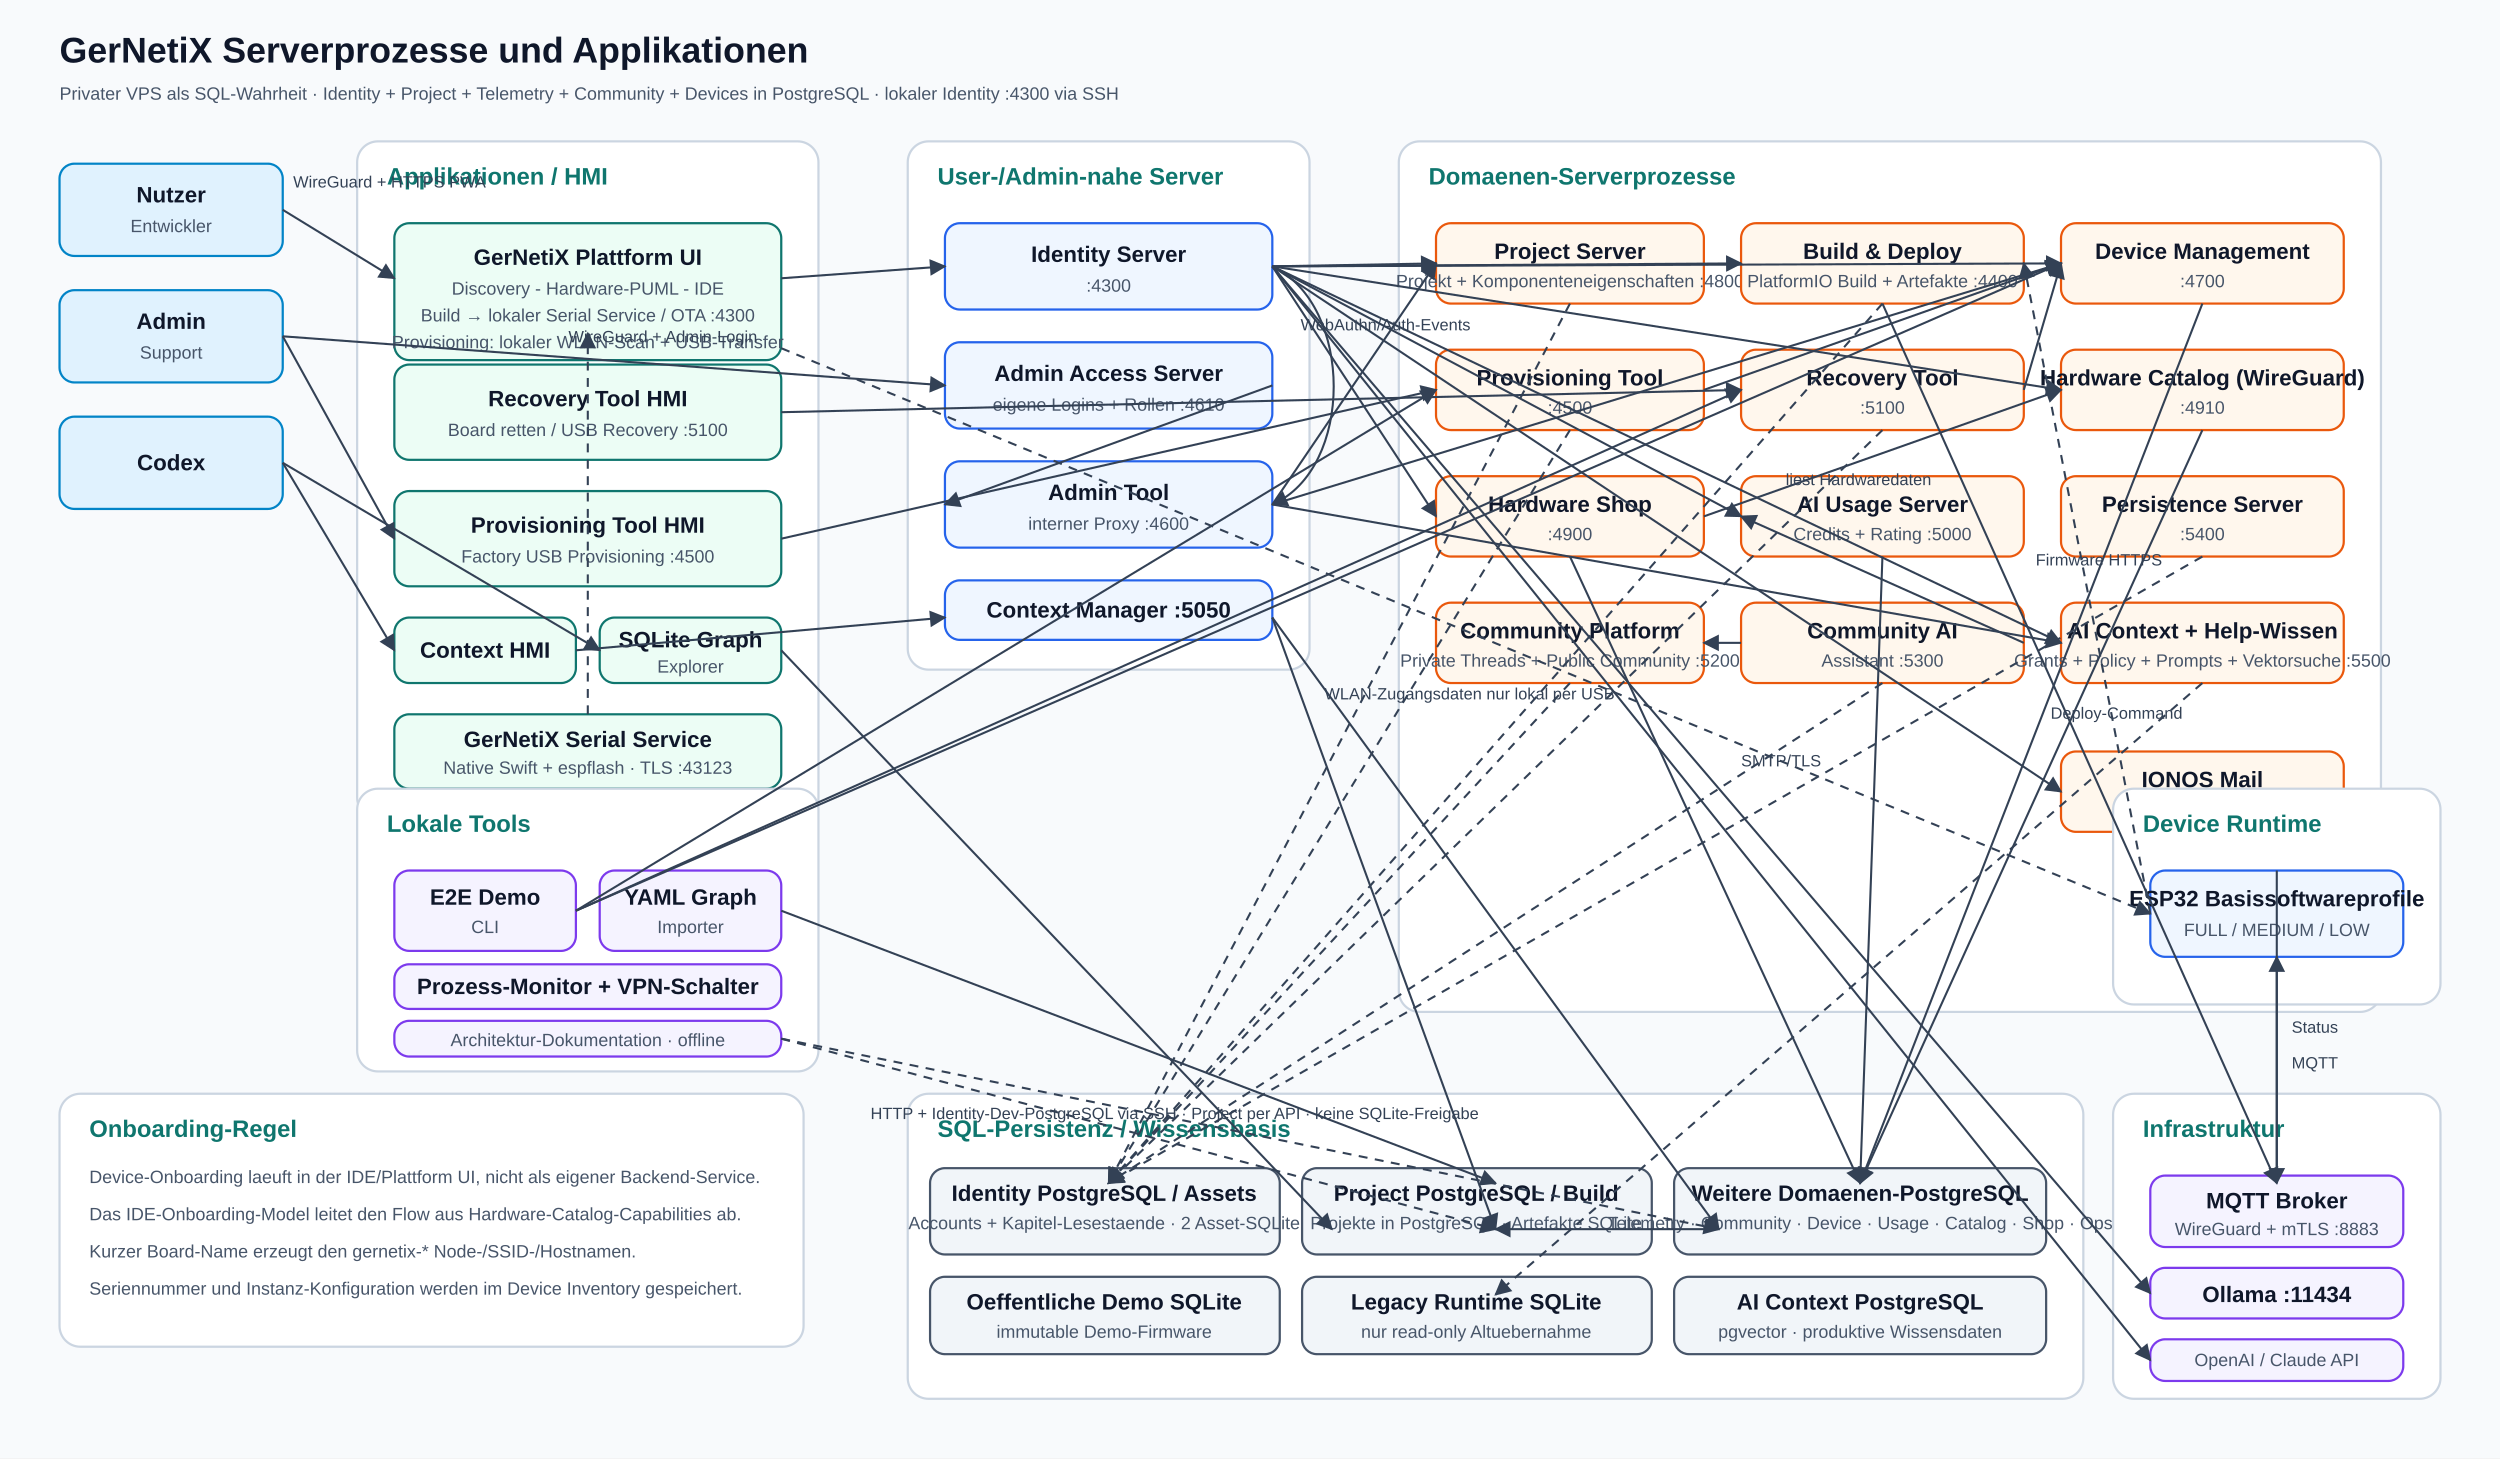
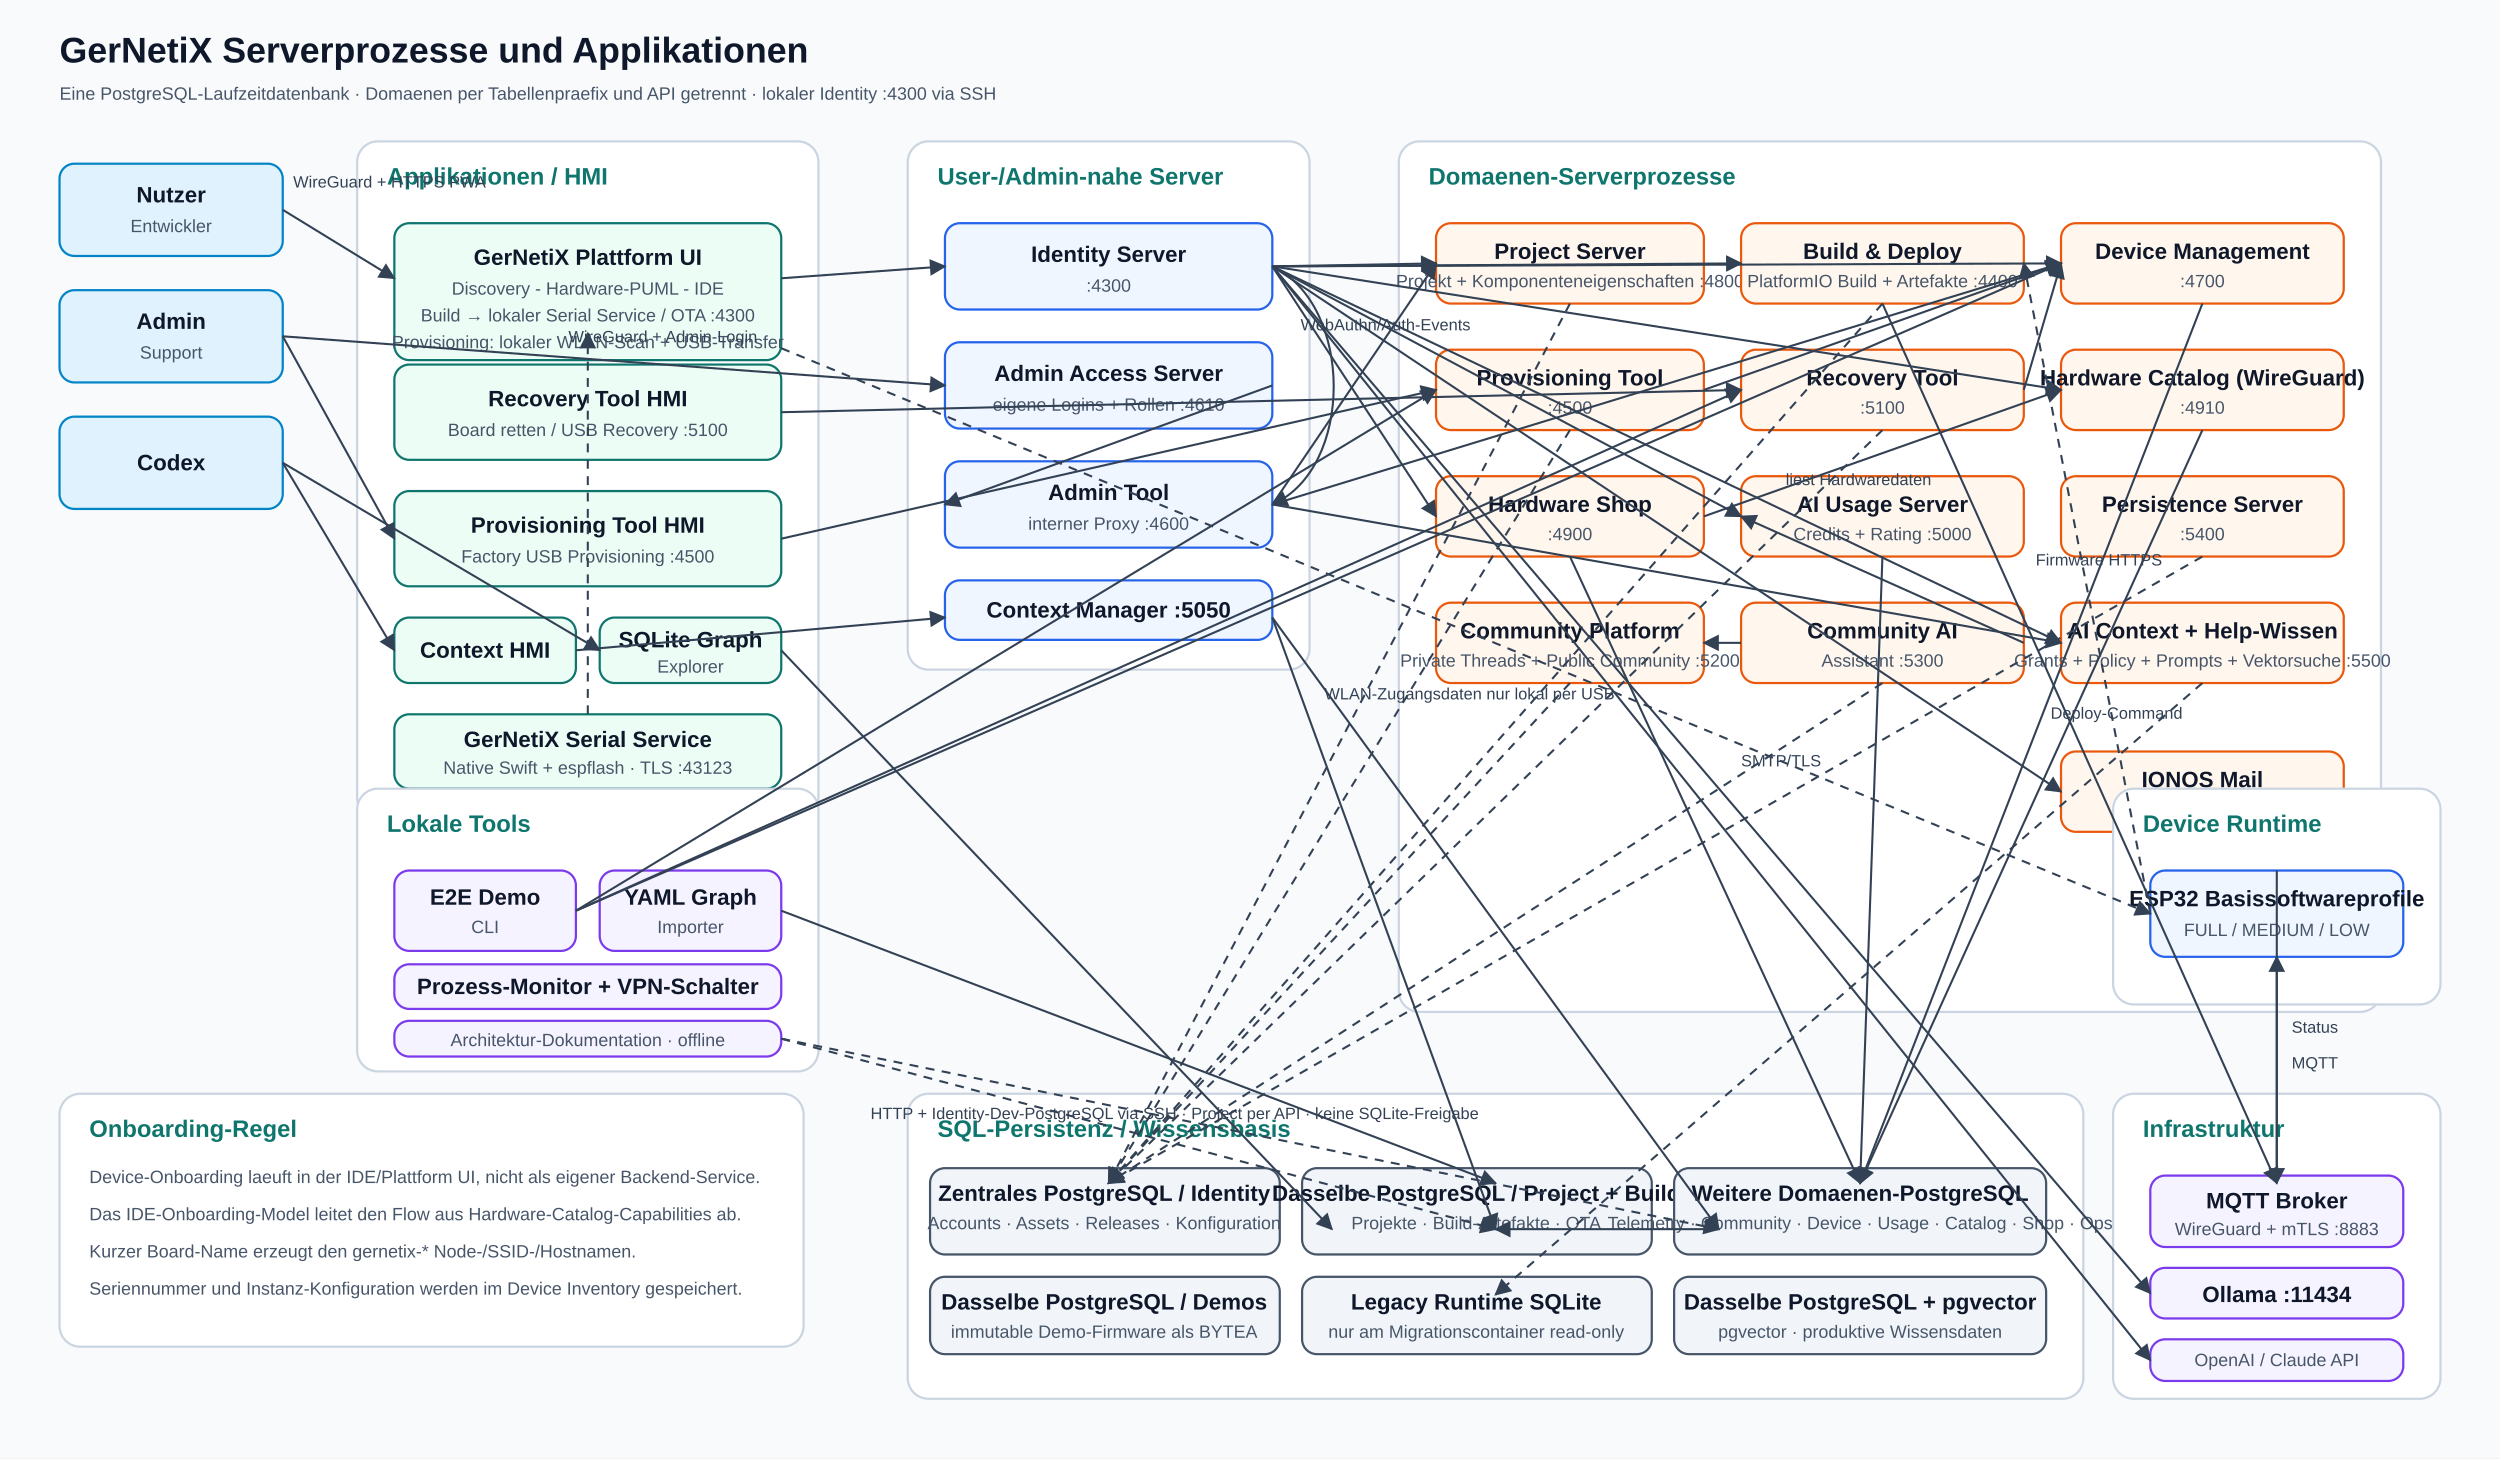
<svg xmlns="http://www.w3.org/2000/svg" width="1680" height="980" viewBox="0 0 1680 980" role="img" aria-labelledby="title desc">
  <defs>
    <marker id="arrow" viewBox="0 0 10 10" refX="9" refY="5" markerWidth="8" markerHeight="8" orient="auto-start-reverse">
      <path d="M 0 0 L 10 5 L 0 10 z" fill="#334155" />
    </marker>
    <style>
      .bg { fill: #f8fafc; }
      .cluster { fill: #ffffff; stroke: #cbd5e1; stroke-width: 1.5; rx: 14; }
      .clusterTitle { fill: #0f766e; font: 700 16px Segoe UI, Arial, sans-serif; }
      .node { fill: #ffffff; stroke: #94a3b8; stroke-width: 1.5; rx: 10; }
      .app { fill: #ecfdf5; stroke: #0f766e; }
      .edge { fill: #eff6ff; stroke: #2563eb; }
      .domain { fill: #fff7ed; stroke: #ea580c; }
      .tool { fill: #f5f3ff; stroke: #7c3aed; }
      .store { fill: #f1f5f9; stroke: #475569; }
      .actor { fill: #e0f2fe; stroke: #0284c7; }
      .titleText { fill: #0f172a; font: 700 15px Segoe UI, Arial, sans-serif; }
      .smallText { fill: #475569; font: 12px Segoe UI, Arial, sans-serif; }
      .label { fill: #334155; font: 11px Segoe UI, Arial, sans-serif; }
      .line { fill: none; stroke: #334155; stroke-width: 1.4; marker-end: url(#arrow); }
      .dashed { stroke-dasharray: 6 5; }
    </style>
  </defs>
  <rect class="bg" width="1680" height="980" />
  <text x="40" y="42" class="titleText" style="font-size:24px">GerNetiX Serverprozesse und Applikationen</text>
-   <text x="40" y="67" class="smallText">Privater VPS als SQL-Wahrheit · Identity + Project + Telemetry + Community + Devices in PostgreSQL · lokaler Identity :4300 via SSH</text>
+   <text x="40" y="67" class="smallText">Eine PostgreSQL-Laufzeitdatenbank · Domaenen per Tabellenpraefix und API getrennt · lokaler Identity :4300 via SSH</text>
  <g id="actors">
    <rect class="node actor" x="40" y="110" width="150" height="62" rx="10" />
    <text class="titleText" x="115" y="136" text-anchor="middle">Nutzer</text>
    <text class="smallText" x="115" y="156" text-anchor="middle">Entwickler</text>
    <rect class="node actor" x="40" y="195" width="150" height="62" rx="10" />
    <text class="titleText" x="115" y="221" text-anchor="middle">Admin</text>
    <text class="smallText" x="115" y="241" text-anchor="middle">Support</text>
    <rect class="node actor" x="40" y="280" width="150" height="62" rx="10" />
    <text class="titleText" x="115" y="316" text-anchor="middle">Codex</text>
  </g>
  <g id="applications">
    <rect class="cluster" x="240" y="95" width="310" height="455" rx="14" />
    <text class="clusterTitle" x="260" y="124">Applikationen / HMI</text>
    <rect class="node app" x="265" y="150" width="260" height="92" rx="10" />
    <text class="titleText" x="395" y="178" text-anchor="middle">GerNetiX Plattform UI</text>
    <text class="smallText" x="395" y="198" text-anchor="middle">Discovery - Hardware-PUML - IDE</text>
    <text class="smallText" x="395" y="216" text-anchor="middle">Build → lokaler Serial Service / OTA :4300</text>
    <text class="smallText" x="395" y="234" text-anchor="middle">Provisioning: lokaler WLAN-Scan + USB-Transfer</text>
    <rect class="node app" x="265" y="245" width="260" height="64" rx="10" />
    <text class="titleText" x="395" y="273" text-anchor="middle">Recovery Tool HMI</text>
    <text class="smallText" x="395" y="293" text-anchor="middle">Board retten / USB Recovery :5100</text>
    <rect class="node app" x="265" y="330" width="260" height="64" rx="10" />
    <text class="titleText" x="395" y="358" text-anchor="middle">Provisioning Tool HMI</text>
    <text class="smallText" x="395" y="378" text-anchor="middle">Factory USB Provisioning :4500</text>
    <rect class="node app" x="265" y="415" width="122" height="44" rx="10" />
    <text class="titleText" x="326" y="442" text-anchor="middle">Context HMI</text>
    <rect class="node app" x="403" y="415" width="122" height="44" rx="10" />
    <text class="titleText" x="464" y="435" text-anchor="middle">SQLite Graph</text>
    <text class="smallText" x="464" y="452" text-anchor="middle">Explorer</text>
    <rect class="node app" x="265" y="480" width="260" height="50" rx="10" />
    <text class="titleText" x="395" y="502" text-anchor="middle">GerNetiX Serial Service</text>
    <text class="smallText" x="395" y="520" text-anchor="middle">Native Swift + espflash · TLS :43123</text>
  </g>
  <g id="edgeServices">
    <rect class="cluster" x="610" y="95" width="270" height="355" rx="14" />
    <text class="clusterTitle" x="630" y="124">User-/Admin-nahe Server</text>
    <rect class="node edge" x="635" y="150" width="220" height="58" rx="10" />
    <text class="titleText" x="745" y="176" text-anchor="middle">Identity Server</text>
    <text class="smallText" x="745" y="196" text-anchor="middle">:4300</text>
    <rect class="node edge" x="635" y="230" width="220" height="58" rx="10" />
    <text class="titleText" x="745" y="256" text-anchor="middle">Admin Access Server</text>
    <text class="smallText" x="745" y="276" text-anchor="middle">eigene Logins + Rollen :4610</text>
    <rect class="node edge" x="635" y="310" width="220" height="58" rx="10" />
    <text class="titleText" x="745" y="336" text-anchor="middle">Admin Tool</text>
    <text class="smallText" x="745" y="356" text-anchor="middle">interner Proxy :4600</text>
    <rect class="node edge" x="635" y="390" width="220" height="40" rx="10" />
    <text class="titleText" x="745" y="415" text-anchor="middle">Context Manager :5050</text>
  </g>
  <g id="domainServices">
    <rect class="cluster" x="940" y="95" width="660" height="585" rx="14" />
    <text class="clusterTitle" x="960" y="124">Domaenen-Serverprozesse</text>
    <rect class="node domain" x="965" y="150" width="180" height="54" rx="10" />
    <text class="titleText" x="1055" y="174" text-anchor="middle">Project Server</text>
    <text class="smallText" x="1055" y="193" text-anchor="middle">Projekt + Komponenteneigenschaften :4800</text>
    <rect class="node domain" x="1170" y="150" width="190" height="54" rx="10" />
    <text class="titleText" x="1265" y="174" text-anchor="middle">Build &amp; Deploy</text>
    <text class="smallText" x="1265" y="193" text-anchor="middle">PlatformIO Build + Artefakte :4400</text>
    <rect class="node domain" x="1385" y="150" width="190" height="54" rx="10" />
    <text class="titleText" x="1480" y="174" text-anchor="middle">Device Management</text>
    <text class="smallText" x="1480" y="193" text-anchor="middle">:4700</text>
    <rect class="node domain" x="965" y="235" width="180" height="54" rx="10" />
    <text class="titleText" x="1055" y="259" text-anchor="middle">Provisioning Tool</text>
    <text class="smallText" x="1055" y="278" text-anchor="middle">:4500</text>
    <rect class="node domain" x="1170" y="235" width="190" height="54" rx="10" />
    <text class="titleText" x="1265" y="259" text-anchor="middle">Recovery Tool</text>
    <text class="smallText" x="1265" y="278" text-anchor="middle">:5100</text>
    <rect class="node domain" x="1385" y="235" width="190" height="54" rx="10" />
    <text class="titleText" x="1480" y="259" text-anchor="middle">Hardware Catalog (WireGuard)</text>
    <text class="smallText" x="1480" y="278" text-anchor="middle">:4910</text>
    <rect class="node domain" x="965" y="320" width="180" height="54" rx="10" />
    <text class="titleText" x="1055" y="344" text-anchor="middle">Hardware Shop</text>
    <text class="smallText" x="1055" y="363" text-anchor="middle">:4900</text>
    <rect class="node domain" x="1170" y="320" width="190" height="54" rx="10" />
    <text class="titleText" x="1265" y="344" text-anchor="middle">AI Usage Server</text>
    <text class="smallText" x="1265" y="363" text-anchor="middle">Credits + Rating :5000</text>
    <rect class="node domain" x="1385" y="320" width="190" height="54" rx="10" />
    <text class="titleText" x="1480" y="344" text-anchor="middle">Persistence Server</text>
    <text class="smallText" x="1480" y="363" text-anchor="middle">:5400</text>
    <rect class="node domain" x="965" y="405" width="180" height="54" rx="10" />
    <text class="titleText" x="1055" y="429" text-anchor="middle">Community Platform</text>
    <text class="smallText" x="1055" y="448" text-anchor="middle">Private Threads + Public Community :5200</text>
    <rect class="node domain" x="1170" y="405" width="190" height="54" rx="10" />
    <text class="titleText" x="1265" y="429" text-anchor="middle">Community AI</text>
    <text class="smallText" x="1265" y="448" text-anchor="middle">Assistant :5300</text>
    <rect class="node domain" x="1385" y="405" width="190" height="54" rx="10" />
    <text class="titleText" x="1480" y="429" text-anchor="middle">AI Context + Help-Wissen</text>
    <text class="smallText" x="1480" y="448" text-anchor="middle">Grants + Policy + Prompts + Vektorsuche :5500</text>
    <rect class="node domain" x="1385" y="505" width="190" height="54" rx="10" />
    <text class="titleText" x="1480" y="529" text-anchor="middle">IONOS Mail</text>
    <text class="smallText" x="1480" y="548" text-anchor="middle">SMTP/TLS</text>
  </g>
  <g id="tools">
    <rect class="cluster" x="240" y="530" width="310" height="190" rx="14" />
    <text class="clusterTitle" x="260" y="559">Lokale Tools</text>
    <rect class="node tool" x="265" y="585" width="122" height="54" rx="10" />
    <text class="titleText" x="326" y="608" text-anchor="middle">E2E Demo</text>
    <text class="smallText" x="326" y="627" text-anchor="middle">CLI</text>
    <rect class="node tool" x="403" y="585" width="122" height="54" rx="10" />
    <text class="titleText" x="464" y="608" text-anchor="middle">YAML Graph</text>
    <text class="smallText" x="464" y="627" text-anchor="middle">Importer</text>
    <rect class="node tool" x="265" y="648" width="260" height="30" rx="10" />
    <text class="titleText" x="395" y="668" text-anchor="middle">Prozess-Monitor + VPN-Schalter</text>
    <rect class="node tool" x="265" y="686" width="260" height="24" rx="10" />
    <text class="smallText" x="395" y="703" text-anchor="middle">Architektur-Dokumentation · offline</text>
  </g>
  <g id="deviceRuntime">
    <rect class="cluster" x="1420" y="530" width="220" height="145" rx="14" />
    <text class="clusterTitle" x="1440" y="559">Device Runtime</text>
    <rect class="node edge" x="1445" y="585" width="170" height="58" rx="10" />
    <text class="titleText" x="1530" y="609" text-anchor="middle">ESP32 Basissoftwareprofile</text>
    <text class="smallText" x="1530" y="629" text-anchor="middle">FULL / MEDIUM / LOW</text>
  </g>
  <g id="platformInfrastructure">
    <rect class="cluster" x="1420" y="735" width="220" height="205" rx="14" />
    <text class="clusterTitle" x="1440" y="764">Infrastruktur</text>
    <rect class="node tool" x="1445" y="790" width="170" height="48" rx="10" />
    <text class="titleText" x="1530" y="812" text-anchor="middle">MQTT Broker</text>
    <text class="smallText" x="1530" y="830" text-anchor="middle">WireGuard + mTLS :8883</text>
    <rect class="node tool" x="1445" y="852" width="170" height="34" rx="10" />
    <text class="titleText" x="1530" y="875" text-anchor="middle">Ollama :11434</text>
    <rect class="node tool" x="1445" y="900" width="170" height="28" rx="10" />
    <text class="smallText" x="1530" y="918" text-anchor="middle">OpenAI / Claude API</text>
  </g>
  <g id="storage">
    <rect class="cluster" x="610" y="735" width="790" height="205" rx="14" />
    <text class="clusterTitle" x="630" y="764">SQL-Persistenz / Wissensbasis</text>
    <rect class="node store" x="625" y="785" width="235" height="58" rx="10" />
-     <text class="titleText" x="742" y="807" text-anchor="middle">Identity PostgreSQL / Assets</text>
-     <text class="smallText" x="742" y="826" text-anchor="middle">Accounts + Kapitel-Lesestaende · 2 Asset-SQLite</text>
+     <text class="titleText" x="742" y="807" text-anchor="middle">Zentrales PostgreSQL / Identity</text>
+     <text class="smallText" x="742" y="826" text-anchor="middle">Accounts · Assets · Releases · Konfiguration</text>
    <rect class="node store" x="875" y="785" width="235" height="58" rx="10" />
-     <text class="titleText" x="992" y="807" text-anchor="middle">Project PostgreSQL / Build</text>
-     <text class="smallText" x="992" y="826" text-anchor="middle">Projekte in PostgreSQL · Artefakte SQLite</text>
+     <text class="titleText" x="992" y="807" text-anchor="middle">Dasselbe PostgreSQL / Project + Build</text>
+     <text class="smallText" x="992" y="826" text-anchor="middle">Projekte · Build-Artefakte · OTA</text>
    <rect class="node store" x="1125" y="785" width="250" height="58" rx="10" />
    <text class="titleText" x="1250" y="807" text-anchor="middle">Weitere Domaenen-PostgreSQL</text>
    <text class="smallText" x="1250" y="826" text-anchor="middle">Telemetry · Community · Device · Usage · Catalog · Shop · Ops</text>
    <rect class="node store" x="625" y="858" width="235" height="52" rx="10" />
-     <text class="titleText" x="742" y="880" text-anchor="middle">Oeffentliche Demo SQLite</text>
-     <text class="smallText" x="742" y="899" text-anchor="middle">immutable Demo-Firmware</text>
+     <text class="titleText" x="742" y="880" text-anchor="middle">Dasselbe PostgreSQL / Demos</text>
+     <text class="smallText" x="742" y="899" text-anchor="middle">immutable Demo-Firmware als BYTEA</text>
    <rect class="node store" x="875" y="858" width="235" height="52" rx="10" />
    <text class="titleText" x="992" y="880" text-anchor="middle">Legacy Runtime SQLite</text>
-     <text class="smallText" x="992" y="899" text-anchor="middle">nur read-only Altuebernahme</text>
+     <text class="smallText" x="992" y="899" text-anchor="middle">nur am Migrationscontainer read-only</text>
    <rect class="node store" x="1125" y="858" width="250" height="52" rx="10" />
-     <text class="titleText" x="1250" y="880" text-anchor="middle">AI Context PostgreSQL</text>
+     <text class="titleText" x="1250" y="880" text-anchor="middle">Dasselbe PostgreSQL + pgvector</text>
    <text class="smallText" x="1250" y="899" text-anchor="middle">pgvector · produktive Wissensdaten</text>
  </g>
  <path class="line" d="M 190 141 L 265 187" />
  <text class="label" x="197" y="126">WireGuard + HTTPS PWA</text>
  <path class="line" d="M 190 226 L 265 362" />
  <path class="line" d="M 190 226 L 635 259" />
  <text class="label" x="382" y="230">WireGuard + Admin-Login</text>
  <path class="line" d="M 190 311 L 265 437" />
  <path class="line" d="M 190 311 L 403 437" />
  <path class="line" d="M 525 187 L 635 179" />
  <path class="line dashed" d="M 525 234 L 1445 614" />
  <text class="label" x="890" y="470">WLAN-Zugangsdaten nur lokal per USB</text>
  <path class="line dashed" d="M 395 480 L 395 224" />
  <path class="line" d="M 525 277 L 1170 262" />
  <path class="line" d="M 525 362 L 965 262" />
  <path class="line" d="M 387 437 L 635 415" />
  <path class="line" d="M 525 437 L 895 826" />
  <path class="line" d="M 855 179 L 965 177" />
  <path class="line" d="M 855 179 L 1170 177" />
  <path class="line" d="M 855 179 L 1385 177" />
  <path class="line" d="M 855 179 L 1385 262" />
  <path class="line" d="M 855 179 L 965 347" />
  <path class="line" d="M 855 179 L 1170 347" />
  <path class="line" d="M 855 179 L 1385 432" />
  <path class="line" d="M 855 179 L 1385 532" />
  <text class="label" x="1170" y="515">SMTP/TLS</text>
  <path class="line" d="M 855 179 C 910 205, 910 315, 855 339" />
  <text class="label" x="874" y="222">WebAuthn/Auth-Events</text>
  <path class="line" d="M 855 179 L 1445 869" />
  <path class="line" d="M 855 179 L 1445 914" />
  <path class="line" d="M 855 259 L 635 339" />
  <path class="line" d="M 855 339 L 1385 177" />
  <path class="line" d="M 855 339 L 965 177" />
  <path class="line" d="M 855 339 L 1385 432" />
  <path class="line" d="M 855 415 L 1155 826" />
  <path class="line" d="M 855 415 L 1005 826" />
  <path class="line" d="M 1145 347 L 1385 262" />
  <text class="label" x="1200" y="326">liest Hardwaredaten</text>
  <path class="line" d="M 1145 262 L 1385 177" />
  <path class="line" d="M 1360 262 L 1385 177" />
  <path class="line" d="M 1360 432 L 1170 347" />
  <path class="line" d="M 1170 432 L 1145 432" />
  <path class="line" d="M 1265 204 L 1530 795" />
  <text class="label" x="1378" y="483">Deploy-Command</text>
  <path class="line" d="M 1530 795 L 1530 643" />
  <text class="label" x="1540" y="718">MQTT</text>
  <path class="line" d="M 1530 585 L 1530 795" />
  <text class="label" x="1540" y="694">Status</text>
  <path class="line dashed" d="M 1445 614 L 1360 177" />
  <text class="label" x="1368" y="380">Firmware HTTPS</text>
  <path class="line dashed" d="M 1055 204 L 745 795" />
  <path class="line dashed" d="M 1265 204 L 745 795" />
  <path class="line" d="M 1480 204 L 1250 795" />
  <path class="line dashed" d="M 1055 289 L 745 795" />
  <path class="line dashed" d="M 1265 289 L 745 795" />
  <path class="line" d="M 1480 289 L 1250 795" />
  <path class="line" d="M 1055 374 L 1250 795" />
  <path class="line" d="M 1265 374 L 1250 795" />
  <path class="line dashed" d="M 1480 374 L 745 795" />
  <path class="line dashed" d="M 1055 459 L 745 795" />
  <path class="line dashed" d="M 1265 459 L 745 795" />
  <path class="line dashed" d="M 1480 459 L 1005 870" />
  <path class="line" d="M 387 612 L 965 262" />
  <path class="line" d="M 387 612 L 1170 262" />
  <path class="line" d="M 387 612 L 1385 177" />
  <path class="line" d="M 525 612 L 1005 795" />
  <path class="line dashed" d="M 525 698 L 1005 826" />
  <path class="line dashed" d="M 525 698 L 1155 826" />
  <text class="label" x="585" y="752">HTTP + Identity-Dev-PostgreSQL via SSH · Project per API · keine SQLite-Freigabe</text>
  <path class="line" d="M 1155 826 L 1005 826" />
  <g id="legend">
    <rect class="cluster" x="40" y="735" width="500" height="170" rx="14" />
    <text class="clusterTitle" x="60" y="764">Onboarding-Regel</text>
    <text class="smallText" x="60" y="795">Device-Onboarding laeuft in der IDE/Plattform UI, nicht als eigener Backend-Service.</text>
    <text class="smallText" x="60" y="820">Das IDE-Onboarding-Model leitet den Flow aus Hardware-Catalog-Capabilities ab.</text>
    <text class="smallText" x="60" y="845">Kurzer Board-Name erzeugt den gernetix-* Node-/SSID-/Hostnamen.</text>
    <text class="smallText" x="60" y="870">Seriennummer und Instanz-Konfiguration werden im Device Inventory gespeichert.</text>
  </g>
</svg>
